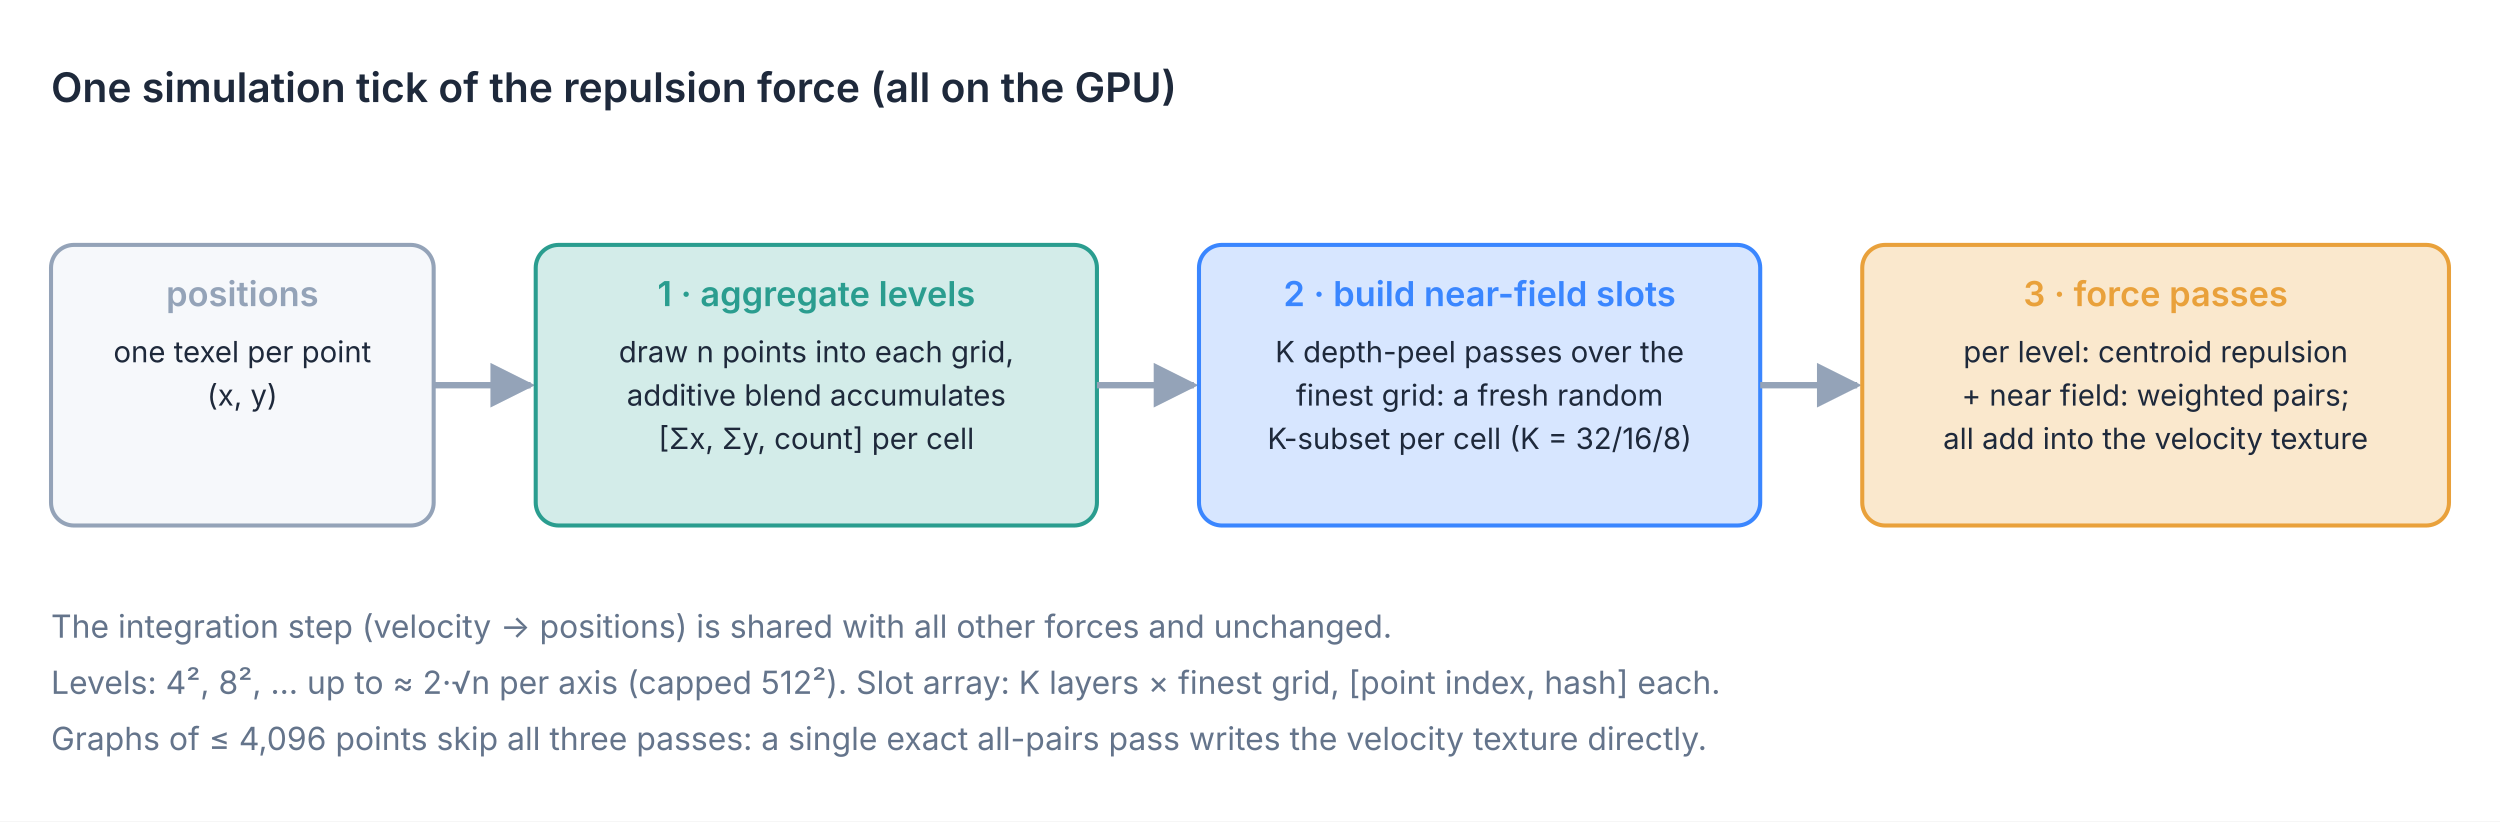
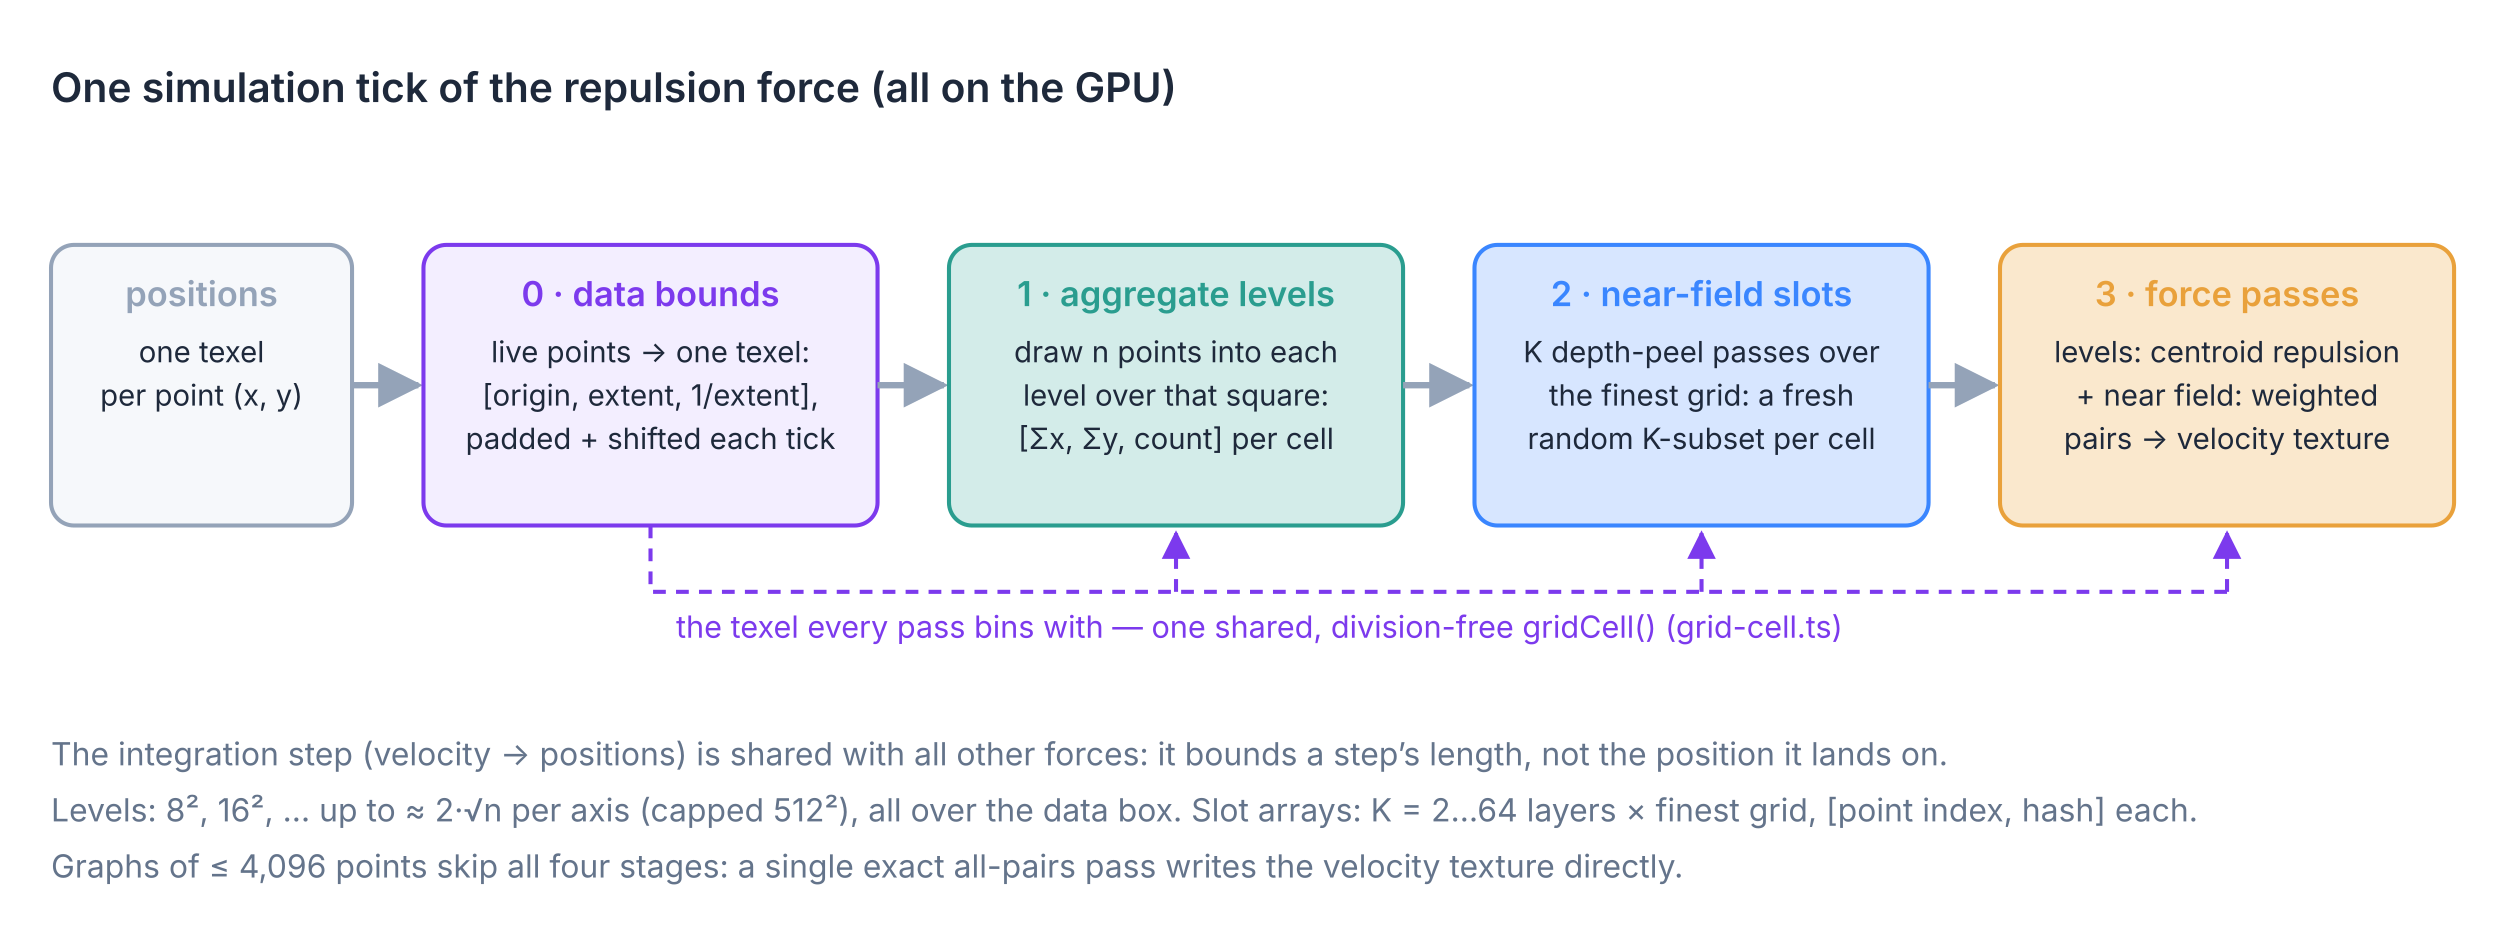
- <svg xmlns="http://www.w3.org/2000/svg" width="980" height="322" viewBox="0 0 980 322">
+ <svg xmlns="http://www.w3.org/2000/svg" width="980" height="372" viewBox="0 0 980 372">
  <defs>
    <marker id="arr" viewBox="0 0 10 10" refX="9" refY="5" markerWidth="7" markerHeight="7" orient="auto-start-reverse">
      <path d="M 0 0 L 10 5 L 0 10 z" fill="context-stroke" />
    </marker>
  </defs>
-   <rect width="980" height="322" fill="#ffffff" />
+   <rect width="980" height="372" fill="#ffffff" />
  <text x="20" y="40" font-family="ui-sans-serif, system-ui, -apple-system, sans-serif" font-size="16" fill="#1e293b" text-anchor="start" font-weight="600">One simulation tick of the repulsion force (all on the GPU)</text>
-   <rect x="20" y="96" width="150" height="110" rx="9" fill="#f6f8fb" stroke="#94a3b8" stroke-width="1.6" />
-   <text x="95" y="120" font-family="ui-sans-serif, system-ui, -apple-system, sans-serif" font-size="13.5" fill="#94a3b8" text-anchor="middle" font-weight="600">positions</text>
-   <text x="95" y="142" font-family="ui-sans-serif, system-ui, -apple-system, sans-serif" font-size="11.5" fill="#1e293b" text-anchor="middle" font-weight="normal">one texel per point</text>
-   <text x="95" y="159" font-family="ui-sans-serif, system-ui, -apple-system, sans-serif" font-size="11.5" fill="#1e293b" text-anchor="middle" font-weight="normal">(x, y)</text>
-   <line x1="170.0" y1="151.0" x2="208.0" y2="151.0" stroke="#94a3b8" stroke-width="2.5" marker-end="url(#arr)" />
-   <rect x="210" y="96" width="220" height="110" rx="9" fill="#d3ece9" stroke="#2a9d8f" stroke-width="1.6" />
-   <text x="320" y="120" font-family="ui-sans-serif, system-ui, -apple-system, sans-serif" font-size="13.5" fill="#2a9d8f" text-anchor="middle" font-weight="600">1 · aggregate levels</text>
-   <text x="320" y="142" font-family="ui-sans-serif, system-ui, -apple-system, sans-serif" font-size="11.5" fill="#1e293b" text-anchor="middle" font-weight="normal">draw n points into each grid,</text>
-   <text x="320" y="159" font-family="ui-sans-serif, system-ui, -apple-system, sans-serif" font-size="11.5" fill="#1e293b" text-anchor="middle" font-weight="normal">additive blend accumulates</text>
-   <text x="320" y="176" font-family="ui-sans-serif, system-ui, -apple-system, sans-serif" font-size="11.5" fill="#1e293b" text-anchor="middle" font-weight="normal">[Σx, Σy, count] per cell</text>
-   <line x1="430.0" y1="151.0" x2="468.0" y2="151.0" stroke="#94a3b8" stroke-width="2.5" marker-end="url(#arr)" />
-   <rect x="470" y="96" width="220" height="110" rx="9" fill="#d7e6ff" stroke="#3a86ff" stroke-width="1.6" />
-   <text x="580" y="120" font-family="ui-sans-serif, system-ui, -apple-system, sans-serif" font-size="13.5" fill="#3a86ff" text-anchor="middle" font-weight="600">2 · build near-field slots</text>
-   <text x="580" y="142" font-family="ui-sans-serif, system-ui, -apple-system, sans-serif" font-size="11.5" fill="#1e293b" text-anchor="middle" font-weight="normal">K depth-peel passes over the</text>
-   <text x="580" y="159" font-family="ui-sans-serif, system-ui, -apple-system, sans-serif" font-size="11.5" fill="#1e293b" text-anchor="middle" font-weight="normal">finest grid: a fresh random</text>
-   <text x="580" y="176" font-family="ui-sans-serif, system-ui, -apple-system, sans-serif" font-size="11.5" fill="#1e293b" text-anchor="middle" font-weight="normal">K-subset per cell (K = 32/16/8)</text>
-   <line x1="690.0" y1="151.0" x2="728.0" y2="151.0" stroke="#94a3b8" stroke-width="2.5" marker-end="url(#arr)" />
-   <rect x="730" y="96" width="230" height="110" rx="9" fill="#fae8cd" stroke="#e9a13b" stroke-width="1.6" />
-   <text x="845" y="120" font-family="ui-sans-serif, system-ui, -apple-system, sans-serif" font-size="13.5" fill="#e9a13b" text-anchor="middle" font-weight="600">3 · force passes</text>
-   <text x="845" y="142" font-family="ui-sans-serif, system-ui, -apple-system, sans-serif" font-size="11.5" fill="#1e293b" text-anchor="middle" font-weight="normal">per level: centroid repulsion</text>
-   <text x="845" y="159" font-family="ui-sans-serif, system-ui, -apple-system, sans-serif" font-size="11.5" fill="#1e293b" text-anchor="middle" font-weight="normal">+ near field: weighted pairs;</text>
-   <text x="845" y="176" font-family="ui-sans-serif, system-ui, -apple-system, sans-serif" font-size="11.5" fill="#1e293b" text-anchor="middle" font-weight="normal">all add into the velocity texture</text>
-   <text x="20" y="250" font-family="ui-sans-serif, system-ui, -apple-system, sans-serif" font-size="12.5" fill="#64748b" text-anchor="start" font-weight="normal">The integration step (velocity → positions) is shared with all other forces and unchanged.</text>
-   <text x="20" y="272" font-family="ui-sans-serif, system-ui, -apple-system, sans-serif" font-size="12.5" fill="#64748b" text-anchor="start" font-weight="normal">Levels: 4², 8², … up to ≈ 2·√n per axis (capped 512²). Slot array: K layers × finest grid, [point index, hash] each.</text>
-   <text x="20" y="294" font-family="ui-sans-serif, system-ui, -apple-system, sans-serif" font-size="12.5" fill="#64748b" text-anchor="start" font-weight="normal">Graphs of ≤ 4,096 points skip all three passes: a single exact all-pairs pass writes the velocity texture directly.</text>
+   <rect x="20" y="96" width="118" height="110" rx="9" fill="#f6f8fb" stroke="#94a3b8" stroke-width="1.6" />
+   <text x="79" y="120" font-family="ui-sans-serif, system-ui, -apple-system, sans-serif" font-size="13.5" fill="#94a3b8" text-anchor="middle" font-weight="600">positions</text>
+   <text x="79" y="142" font-family="ui-sans-serif, system-ui, -apple-system, sans-serif" font-size="11.5" fill="#1e293b" text-anchor="middle" font-weight="normal">one texel</text>
+   <text x="79" y="159" font-family="ui-sans-serif, system-ui, -apple-system, sans-serif" font-size="11.5" fill="#1e293b" text-anchor="middle" font-weight="normal">per point (x, y)</text>
+   <line x1="138.0" y1="151.0" x2="164.0" y2="151.0" stroke="#94a3b8" stroke-width="2.5" marker-end="url(#arr)" />
+   <rect x="166" y="96" width="178" height="110" rx="9" fill="#f3eeff" stroke="#7c3aed" stroke-width="1.6" />
+   <text x="255" y="120" font-family="ui-sans-serif, system-ui, -apple-system, sans-serif" font-size="13.5" fill="#7c3aed" text-anchor="middle" font-weight="600">0 · data bounds</text>
+   <text x="255" y="142" font-family="ui-sans-serif, system-ui, -apple-system, sans-serif" font-size="11.5" fill="#1e293b" text-anchor="middle" font-weight="normal">live points → one texel:</text>
+   <text x="255" y="159" font-family="ui-sans-serif, system-ui, -apple-system, sans-serif" font-size="11.5" fill="#1e293b" text-anchor="middle" font-weight="normal">[origin, extent, 1/extent],</text>
+   <text x="255" y="176" font-family="ui-sans-serif, system-ui, -apple-system, sans-serif" font-size="11.5" fill="#1e293b" text-anchor="middle" font-weight="normal">padded + shifted each tick</text>
+   <line x1="344.0" y1="151.0" x2="370.0" y2="151.0" stroke="#94a3b8" stroke-width="2.5" marker-end="url(#arr)" />
+   <rect x="372" y="96" width="178" height="110" rx="9" fill="#d3ece9" stroke="#2a9d8f" stroke-width="1.6" />
+   <text x="461" y="120" font-family="ui-sans-serif, system-ui, -apple-system, sans-serif" font-size="13.5" fill="#2a9d8f" text-anchor="middle" font-weight="600">1 · aggregate levels</text>
+   <text x="461" y="142" font-family="ui-sans-serif, system-ui, -apple-system, sans-serif" font-size="11.5" fill="#1e293b" text-anchor="middle" font-weight="normal">draw n points into each</text>
+   <text x="461" y="159" font-family="ui-sans-serif, system-ui, -apple-system, sans-serif" font-size="11.5" fill="#1e293b" text-anchor="middle" font-weight="normal">level over that square:</text>
+   <text x="461" y="176" font-family="ui-sans-serif, system-ui, -apple-system, sans-serif" font-size="11.5" fill="#1e293b" text-anchor="middle" font-weight="normal">[Σx, Σy, count] per cell</text>
+   <line x1="550.0" y1="151.0" x2="576.0" y2="151.0" stroke="#94a3b8" stroke-width="2.5" marker-end="url(#arr)" />
+   <rect x="578" y="96" width="178" height="110" rx="9" fill="#d7e6ff" stroke="#3a86ff" stroke-width="1.6" />
+   <text x="667" y="120" font-family="ui-sans-serif, system-ui, -apple-system, sans-serif" font-size="13.5" fill="#3a86ff" text-anchor="middle" font-weight="600">2 · near-field slots</text>
+   <text x="667" y="142" font-family="ui-sans-serif, system-ui, -apple-system, sans-serif" font-size="11.5" fill="#1e293b" text-anchor="middle" font-weight="normal">K depth-peel passes over</text>
+   <text x="667" y="159" font-family="ui-sans-serif, system-ui, -apple-system, sans-serif" font-size="11.5" fill="#1e293b" text-anchor="middle" font-weight="normal">the finest grid: a fresh</text>
+   <text x="667" y="176" font-family="ui-sans-serif, system-ui, -apple-system, sans-serif" font-size="11.5" fill="#1e293b" text-anchor="middle" font-weight="normal">random K-subset per cell</text>
+   <line x1="756.0" y1="151.0" x2="782.0" y2="151.0" stroke="#94a3b8" stroke-width="2.5" marker-end="url(#arr)" />
+   <rect x="784" y="96" width="178" height="110" rx="9" fill="#fae8cd" stroke="#e9a13b" stroke-width="1.6" />
+   <text x="873" y="120" font-family="ui-sans-serif, system-ui, -apple-system, sans-serif" font-size="13.5" fill="#e9a13b" text-anchor="middle" font-weight="600">3 · force passes</text>
+   <text x="873" y="142" font-family="ui-sans-serif, system-ui, -apple-system, sans-serif" font-size="11.5" fill="#1e293b" text-anchor="middle" font-weight="normal">levels: centroid repulsion</text>
+   <text x="873" y="159" font-family="ui-sans-serif, system-ui, -apple-system, sans-serif" font-size="11.5" fill="#1e293b" text-anchor="middle" font-weight="normal">+ near field: weighted</text>
+   <text x="873" y="176" font-family="ui-sans-serif, system-ui, -apple-system, sans-serif" font-size="11.5" fill="#1e293b" text-anchor="middle" font-weight="normal">pairs → velocity texture</text>
+   <path d="M 255 206 L 255 232 L 873 232" fill="none" stroke="#7c3aed" stroke-width="1.6" stroke-dasharray="5 4" />
+   <line x1="461.0" y1="232.0" x2="461.0" y2="209.0" stroke="#7c3aed" stroke-width="1.6" marker-end="url(#arr)" stroke-dasharray="5 4" />
+   <line x1="667.0" y1="232.0" x2="667.0" y2="209.0" stroke="#7c3aed" stroke-width="1.6" marker-end="url(#arr)" stroke-dasharray="5 4" />
+   <line x1="873.0" y1="232.0" x2="873.0" y2="209.0" stroke="#7c3aed" stroke-width="1.6" marker-end="url(#arr)" stroke-dasharray="5 4" />
+   <text x="265" y="250" font-family="ui-sans-serif, system-ui, -apple-system, sans-serif" font-size="12" fill="#7c3aed" text-anchor="start" font-weight="normal">the texel every pass bins with — one shared, division-free gridCell() (grid-cell.ts)</text>
+   <text x="20" y="300" font-family="ui-sans-serif, system-ui, -apple-system, sans-serif" font-size="12.5" fill="#64748b" text-anchor="start" font-weight="normal">The integration step (velocity → positions) is shared with all other forces: it bounds a step’s length, not the position it lands on.</text>
+   <text x="20" y="322" font-family="ui-sans-serif, system-ui, -apple-system, sans-serif" font-size="12.5" fill="#64748b" text-anchor="start" font-weight="normal">Levels: 8², 16², … up to ≈ 2·√n per axis (capped 512²), all over the data box. Slot arrays: K = 2…64 layers × finest grid, [point index, hash] each.</text>
+   <text x="20" y="344" font-family="ui-sans-serif, system-ui, -apple-system, sans-serif" font-size="12.5" fill="#64748b" text-anchor="start" font-weight="normal">Graphs of ≤ 4,096 points skip all four stages: a single exact all-pairs pass writes the velocity texture directly.</text>
</svg>
